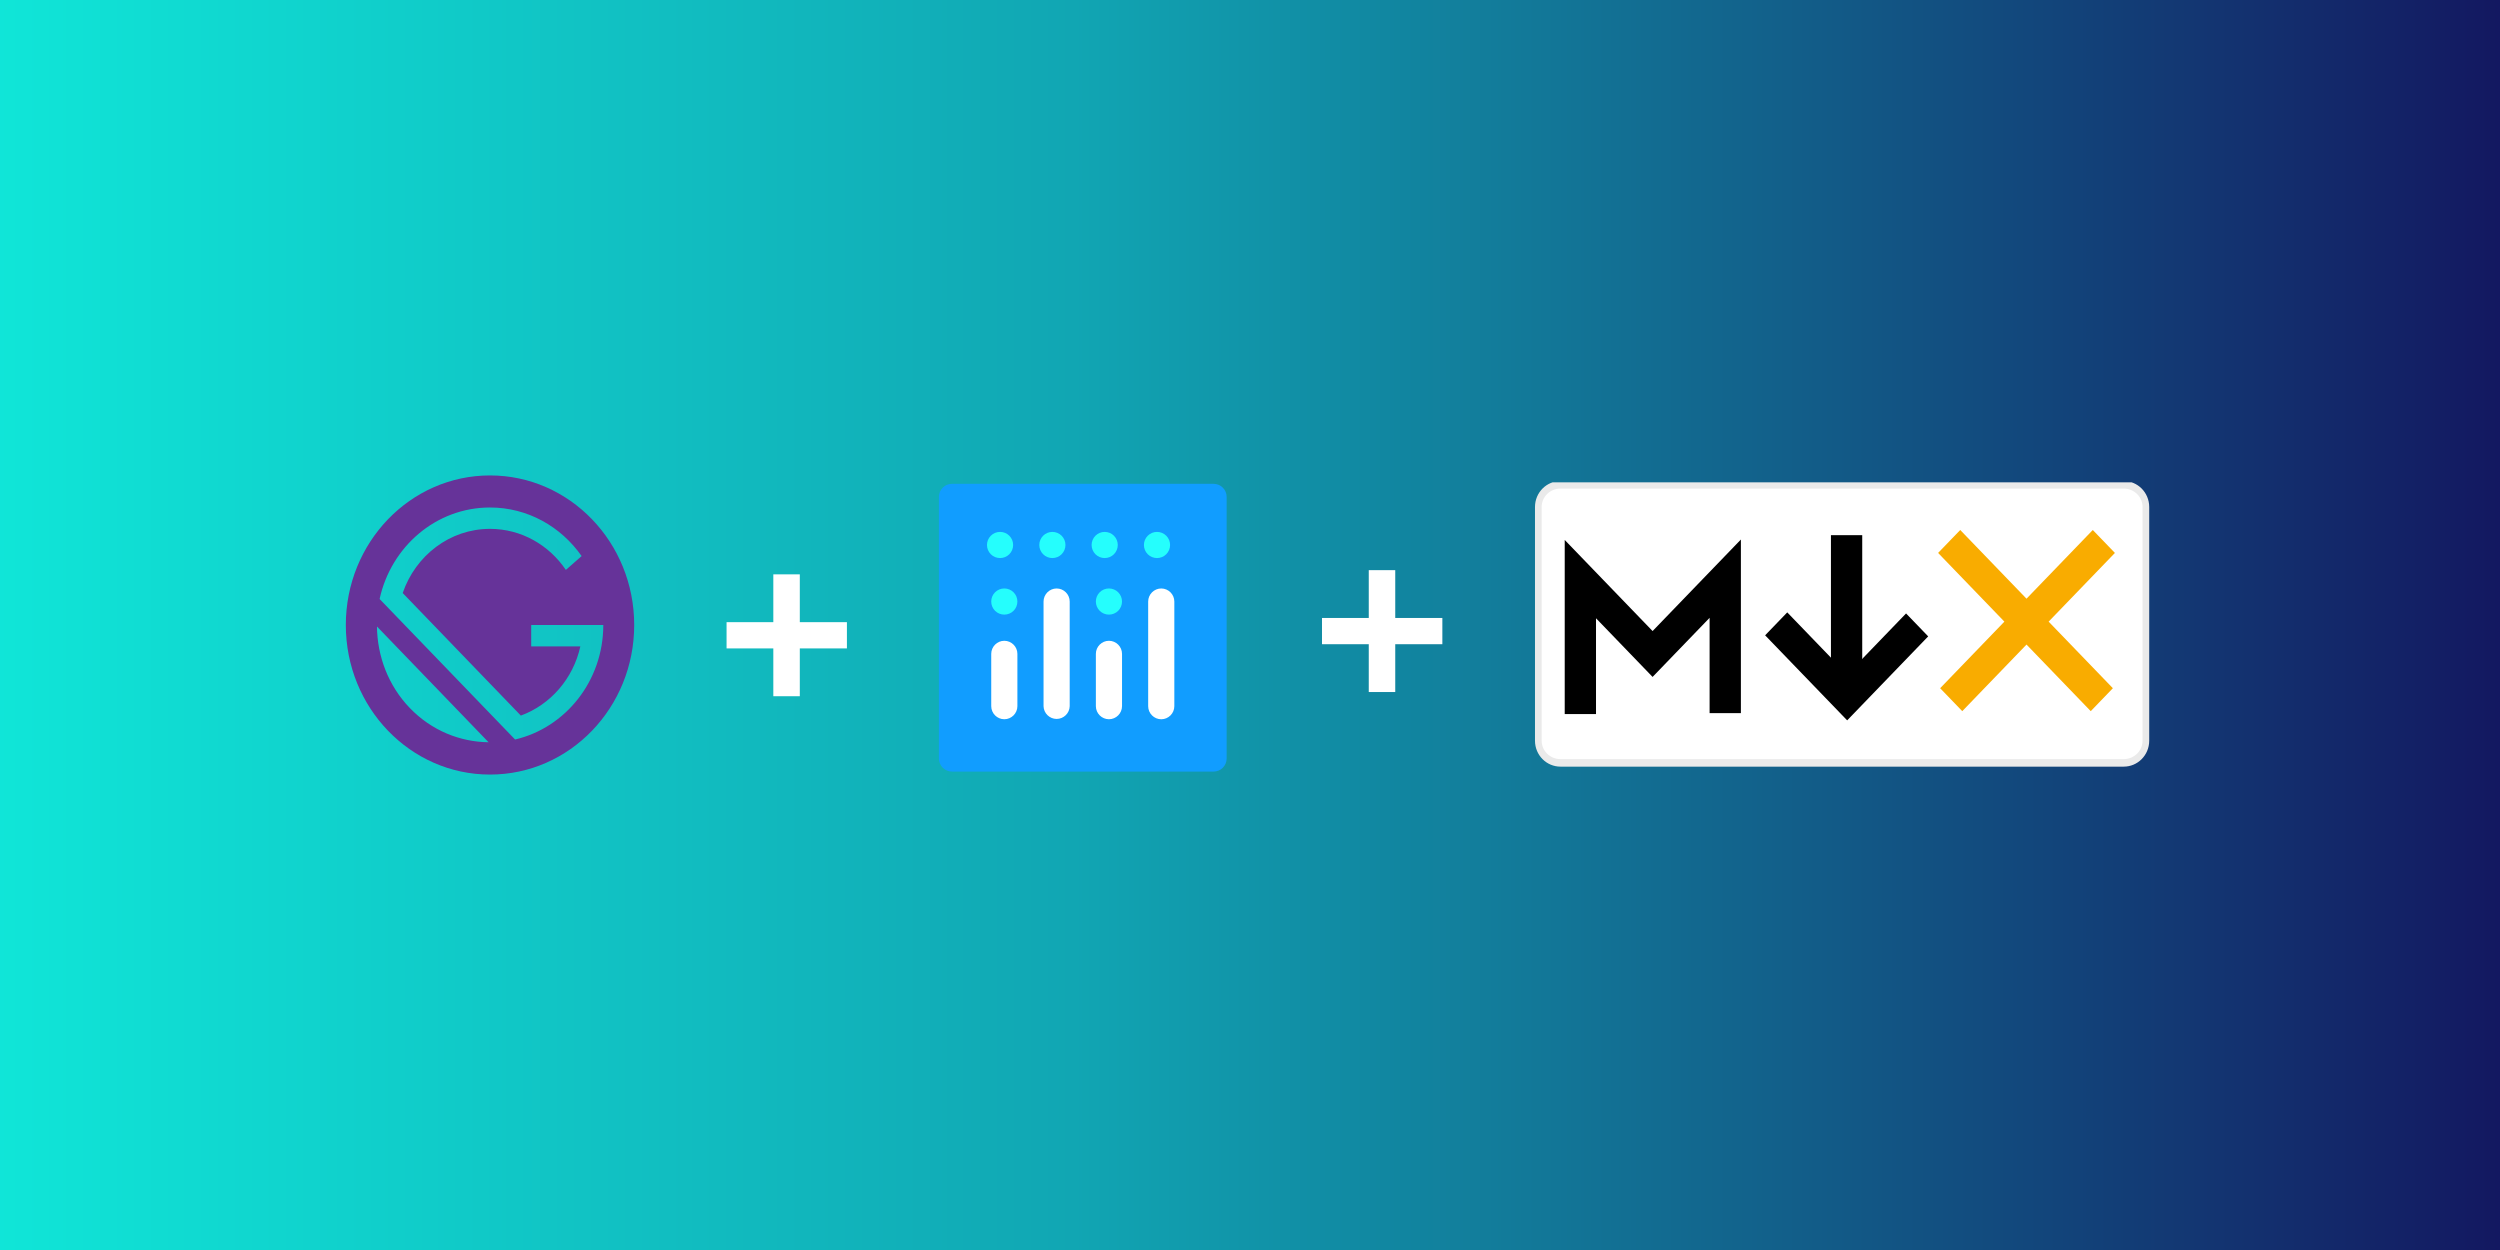
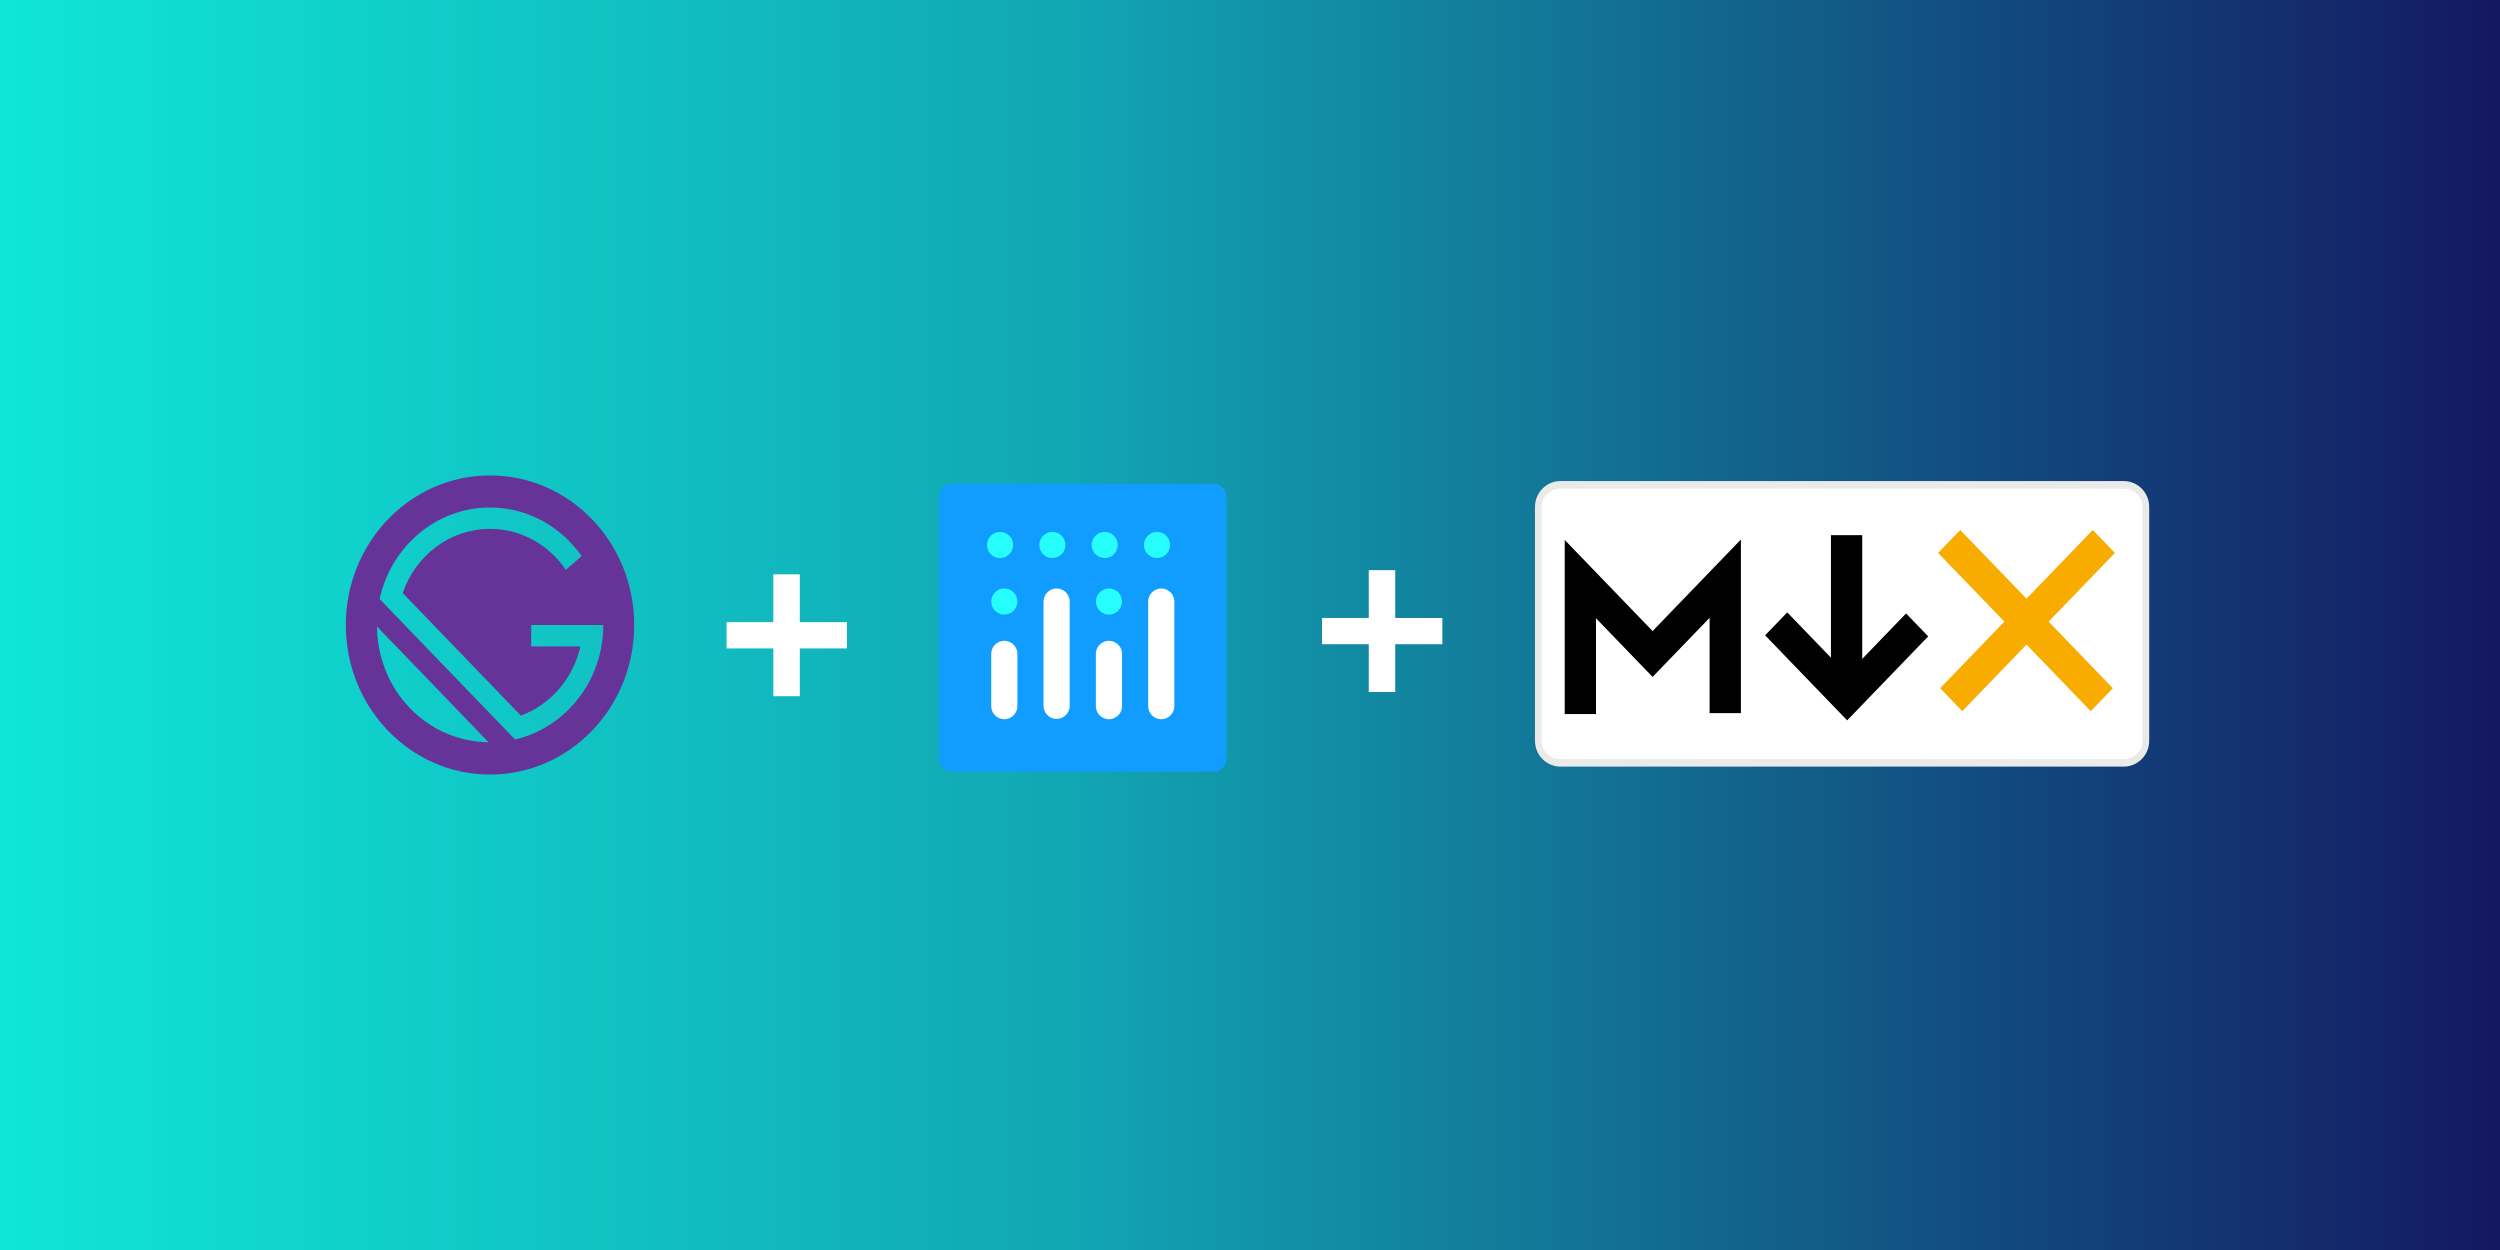
- <svg xmlns="http://www.w3.org/2000/svg" viewBox="0 0 1000 500" fill-rule="evenodd" clip-rule="evenodd">
-   <path fill="url(#_Linear1)" d="M0 0H1000V500H0z" />
-   <path d="M196.005 190.174c-31.857 0-57.677 26.782-57.677 59.826s25.82 59.826 57.677 59.826 57.677-26.782 57.677-59.826-25.82-59.826-57.677-59.826zm-32.049 93.06c-8.7-9.024-13.035-20.81-13.17-32.636l44.643 46.306c-11.401-.14-22.764-4.637-31.473-13.67zm42.076 12.573L151.844 239.6c4.566-20.949 22.59-36.603 44.161-36.603 15.083 0 28.406 7.677 36.645 19.433l-6.306 5.534c-6.71-9.92-17.794-16.422-30.339-16.422-16.12 0-29.828 10.739-34.923 25.675l47.257 49.018c11.862-4.357 20.956-14.777 23.801-27.68h-19.658V250h28.838c0 22.385-15.092 41.07-35.288 45.807z" fill="rgb(102,51,153)" fill-rule="nonzero" />
-   <g transform="matrix(1.96774 0 0 1.96774 613.74 192.936)">
+ <svg xmlns="http://www.w3.org/2000/svg" viewBox="0 0 1000 500">
+   <path fill="url(#_Linear1)" d="M0 0h1000v500H0z" />
+   <path d="M196.005 190.174c-31.857 0-57.677 26.782-57.677 59.826s25.82 59.826 57.677 59.826 57.677-26.782 57.677-59.826-25.82-59.826-57.677-59.826zm-32.049 93.06c-8.7-9.024-13.035-20.81-13.17-32.636l44.643 46.306c-11.401-.14-22.764-4.637-31.473-13.67zm42.076 12.573L151.844 239.6c4.566-20.949 22.59-36.603 44.161-36.603 15.083 0 28.406 7.677 36.645 19.433l-6.306 5.534c-6.71-9.92-17.794-16.422-30.339-16.422-16.12 0-29.828 10.739-34.923 25.675l47.257 49.018c11.862-4.357 20.956-14.777 23.801-27.68h-19.658V250h28.838c0 22.385-15.092 41.07-35.288 45.807z" fill="#639" />
+   <path d="M137.25 5.168c0-2.438-2.229-4.418-4.974-4.418H5.724C2.979.75.75 2.73.75 5.168v46.664c0 2.438 2.229 4.418 4.974 4.418h126.552c2.745 0 4.974-1.98 4.974-4.418V5.168z" fill="#fff" stroke="#EAEAEA" stroke-width="1.5" transform="matrix(1.78035 0 0 2.00406 613.996 192.422)" />
+   <path d="M70.5 36V13.836" fill="none" stroke="#000" stroke-width="6" stroke-linecap="square" transform="matrix(2.08598 0 0 2.16249 591.573 190.634)" />
+   <path d="M57 27.239L70.611 40.85l13.415-13.414" fill="none" stroke="#000" stroke-width="6" transform="matrix(2.08598 0 0 2.16249 591.573 190.634)" />
+   <path d="M16.45 43.928V18.964L30.3 32.815l13.932-13.931v24.865" fill="none" stroke="#000" stroke-width="6" transform="matrix(2.08598 0 0 2.16249 597.83 190.634)" />
+   <path d="M122.439 41.268L93.17 12m.391 29.268L122.83 12" fill="none" stroke="#F9AC00" stroke-width="6" transform="matrix(2.08598 0 0 2.16249 585.316 190.634)" />
+   <text x="275.346" y="219.852" font-family="Arial, sans-serif" font-weight="700" font-size="96" fill="#fff" transform="translate(11.246 66.186)">+</text>
+   <text x="275.346" y="219.852" font-family="Arial, sans-serif" font-weight="700" font-size="96" fill="#fff" transform="translate(249.422 64.507)">+</text>
+   <g transform="translate(375.564 193.532) scale(1.19891)">
    <clipPath id="a">
-       <path d="M0 0H126V58H0z" />
+       <path d="M0 0h97v97H0z" />
    </clipPath>
    <g clip-path="url(#a)">
-       <path d="M137.25 5.168c0-2.438-2.229-4.418-4.974-4.418H5.724C2.979.75.75 2.73.75 5.168v46.664c0 2.438 2.229 4.418 4.974 4.418h126.552c2.745 0 4.974-1.98 4.974-4.418V5.168z" fill="white" stroke="rgb(234,234,234)" stroke-width="1.5px" transform="matrix(.90477 0 0 1.01846 .13 -.261)" />
-       <path d="M70.5 36V13.836" fill="none" stroke="black" stroke-width="6px" stroke-linecap="square" transform="matrix(1.06009 0 0 1.09897 -11.265 -1.17)" />
-       <path d="M57 27.239L70.611 40.85l13.415-13.414" fill="none" stroke="black" stroke-width="6px" transform="matrix(1.06009 0 0 1.09897 -11.265 -1.17)" />
-       <path d="M16.45 43.928V18.964L30.3 32.815l13.932-13.931v24.865" fill="none" stroke="black" stroke-width="6px" transform="matrix(1.06009 0 0 1.09897 -8.085 -1.17)" />
-       <g>
-         <path d="M122.439 41.268L93.17 12m.391 29.268L122.83 12" fill="none" stroke="rgb(249,172,0)" stroke-width="6px" transform="matrix(1.06009 0 0 1.09897 -14.445 -1.17)" />
-       </g>
-     </g>
-   </g>
-   <text x="275.346" y="219.852" font-family="'Arial-BoldMT', 'Arial', sans-serif" font-weight="700" font-size="96px" fill="white" transform="translate(11.246 66.186)">+</text>
-   <text x="275.346" y="219.852" font-family="'Arial-BoldMT', 'Arial', sans-serif" font-weight="700" font-size="96px" fill="white" transform="translate(249.422 64.507)">+</text>
-   <g transform="translate(375.564 193.532) scale(1.19891)">
-     <clipPath id="b">
-       <path d="M0 0H97V97H0z" />
-     </clipPath>
-     <g clip-path="url(#b)" fill-rule="nonzero">
-       <path d="M0 4.362A4.353 4.353 0 0 1 4.363 0h87.275A4.353 4.353 0 0 1 96 4.362v87.275A4.353 4.353 0 0 1 91.638 96H4.363A4.354 4.354 0 0 1 0 91.637V4.362z" fill="rgb(17,157,255)" />
-       <path d="M52.364 39.273a4.354 4.354 0 0 1 4.363-4.363 4.354 4.354 0 0 1 4.363 4.363 4.354 4.354 0 0 1-4.363 4.363 4.354 4.354 0 0 1-4.363-4.363z" fill="rgb(37,254,253)" />
-       <path d="M17.456 39.273a4.354 4.354 0 0 1 4.363-4.363 4.354 4.354 0 0 1 4.363 4.363 4.354 4.354 0 0 1-4.363 4.363 4.354 4.354 0 0 1-4.363-4.363z" fill="rgb(37,254,253)" />
-       <path d="M21.819 52.364c-2.393 0-4.362 1.97-4.362 4.363v17.45c0 2.394 1.97 4.365 4.364 4.365s4.364-1.97 4.364-4.364V56.727c0-2.394-1.97-4.363-4.363-4.363h-.003zm34.911 0c-2.394 0-4.363 1.97-4.363 4.363v17.45c0 2.394 1.97 4.365 4.364 4.365 2.395 0 4.364-1.97 4.364-4.364V56.727c0-2.394-1.97-4.363-4.362-4.363h-.003zM39.273 34.913c-2.393 0-4.363 1.97-4.363 4.363v34.91c.059 2.352 2.01 4.256 4.363 4.255 2.353 0 4.305-1.903 4.363-4.255v-34.91c0-2.394-1.97-4.363-4.363-4.363zm34.908 0c-2.394 0-4.363 1.97-4.363 4.363v34.91c0 2.393 1.97 4.364 4.364 4.364 2.395 0 4.364-1.97 4.364-4.364v-34.91c0-2.394-1.97-4.363-4.362-4.363h-.003z" fill="white" />
-       <path d="M68.401 20.403a4.354 4.354 0 0 1 4.363-4.363 4.354 4.354 0 0 1 4.363 4.363 4.354 4.354 0 0 1-4.363 4.363 4.354 4.354 0 0 1-4.363-4.363z" fill="rgb(37,254,253)" />
-       <path d="M50.948 20.403a4.354 4.354 0 0 1 4.363-4.363 4.354 4.354 0 0 1 4.363 4.363 4.354 4.354 0 0 1-4.363 4.363 4.354 4.354 0 0 1-4.363-4.363z" fill="rgb(37,254,253)" />
-       <path d="M33.494 20.403a4.354 4.354 0 0 1 4.363-4.363 4.354 4.354 0 0 1 4.363 4.363 4.354 4.354 0 0 1-4.363 4.363 4.354 4.354 0 0 1-4.363-4.363z" fill="rgb(37,254,253)" />
-       <path d="M16.04 20.403a4.354 4.354 0 0 1 4.363-4.363 4.354 4.354 0 0 1 4.363 4.363 4.354 4.354 0 0 1-4.363 4.363 4.354 4.354 0 0 1-4.363-4.363z" fill="rgb(37,254,253)" />
+       <path d="M0 4.362A4.353 4.353 0 0 1 4.363 0h87.275A4.353 4.353 0 0 1 96 4.362v87.275A4.353 4.353 0 0 1 91.638 96H4.363A4.354 4.354 0 0 1 0 91.637V4.362z" fill="#119DFF" />
+       <path d="M52.364 39.273a4.354 4.354 0 0 1 4.363-4.363 4.354 4.354 0 0 1 4.363 4.363 4.354 4.354 0 0 1-4.363 4.363 4.354 4.354 0 0 1-4.363-4.363zm-34.908 0a4.354 4.354 0 0 1 4.363-4.363 4.354 4.354 0 0 1 4.363 4.363 4.354 4.354 0 0 1-4.363 4.363 4.354 4.354 0 0 1-4.363-4.363z" fill="#25FEFD" />
+       <path d="M21.819 52.364c-2.393 0-4.362 1.97-4.362 4.363v17.45c0 2.394 1.97 4.365 4.364 4.365s4.364-1.97 4.364-4.364V56.727c0-2.394-1.97-4.363-4.363-4.363h-.003zm34.911 0c-2.394 0-4.363 1.97-4.363 4.363v17.45c0 2.394 1.97 4.365 4.364 4.365 2.395 0 4.364-1.97 4.364-4.364V56.727c0-2.394-1.97-4.363-4.362-4.363h-.003zM39.273 34.913c-2.393 0-4.363 1.97-4.363 4.363v34.91c.059 2.352 2.01 4.256 4.363 4.255 2.353 0 4.305-1.903 4.363-4.255v-34.91c0-2.394-1.97-4.363-4.363-4.363zm34.908 0c-2.394 0-4.363 1.97-4.363 4.363v34.91c0 2.393 1.97 4.364 4.364 4.364 2.395 0 4.364-1.97 4.364-4.364v-34.91c0-2.394-1.97-4.363-4.362-4.363h-.003z" fill="#fff" />
+       <path d="M68.401 20.403a4.354 4.354 0 0 1 4.363-4.363 4.354 4.354 0 0 1 4.363 4.363 4.354 4.354 0 0 1-4.363 4.363 4.354 4.354 0 0 1-4.363-4.363zm-17.453 0a4.354 4.354 0 0 1 4.363-4.363 4.354 4.354 0 0 1 4.363 4.363 4.354 4.354 0 0 1-4.363 4.363 4.354 4.354 0 0 1-4.363-4.363zm-17.454 0a4.354 4.354 0 0 1 4.363-4.363 4.354 4.354 0 0 1 4.363 4.363 4.354 4.354 0 0 1-4.363 4.363 4.354 4.354 0 0 1-4.363-4.363zm-17.454 0a4.354 4.354 0 0 1 4.363-4.363 4.354 4.354 0 0 1 4.363 4.363 4.354 4.354 0 0 1-4.363 4.363 4.354 4.354 0 0 1-4.363-4.363z" fill="#25FEFD" />
    </g>
  </g>
  <defs>
    <linearGradient id="_Linear1" x2="1" gradientUnits="userSpaceOnUse" gradientTransform="matrix(1000 0 0 500 0 250)">
-       <stop offset="0" stop-color="rgb(16,230,216)" />
-       <stop offset=".43" stop-color="rgb(17,166,179)" />
-       <stop offset="1" stop-color="rgb(19,23,96)" />
+       <stop offset="0" stop-color="#10E6D8" />
+       <stop offset=".43" stop-color="#11A6B3" />
+       <stop offset="1" stop-color="#131760" />
    </linearGradient>
  </defs>
</svg>
